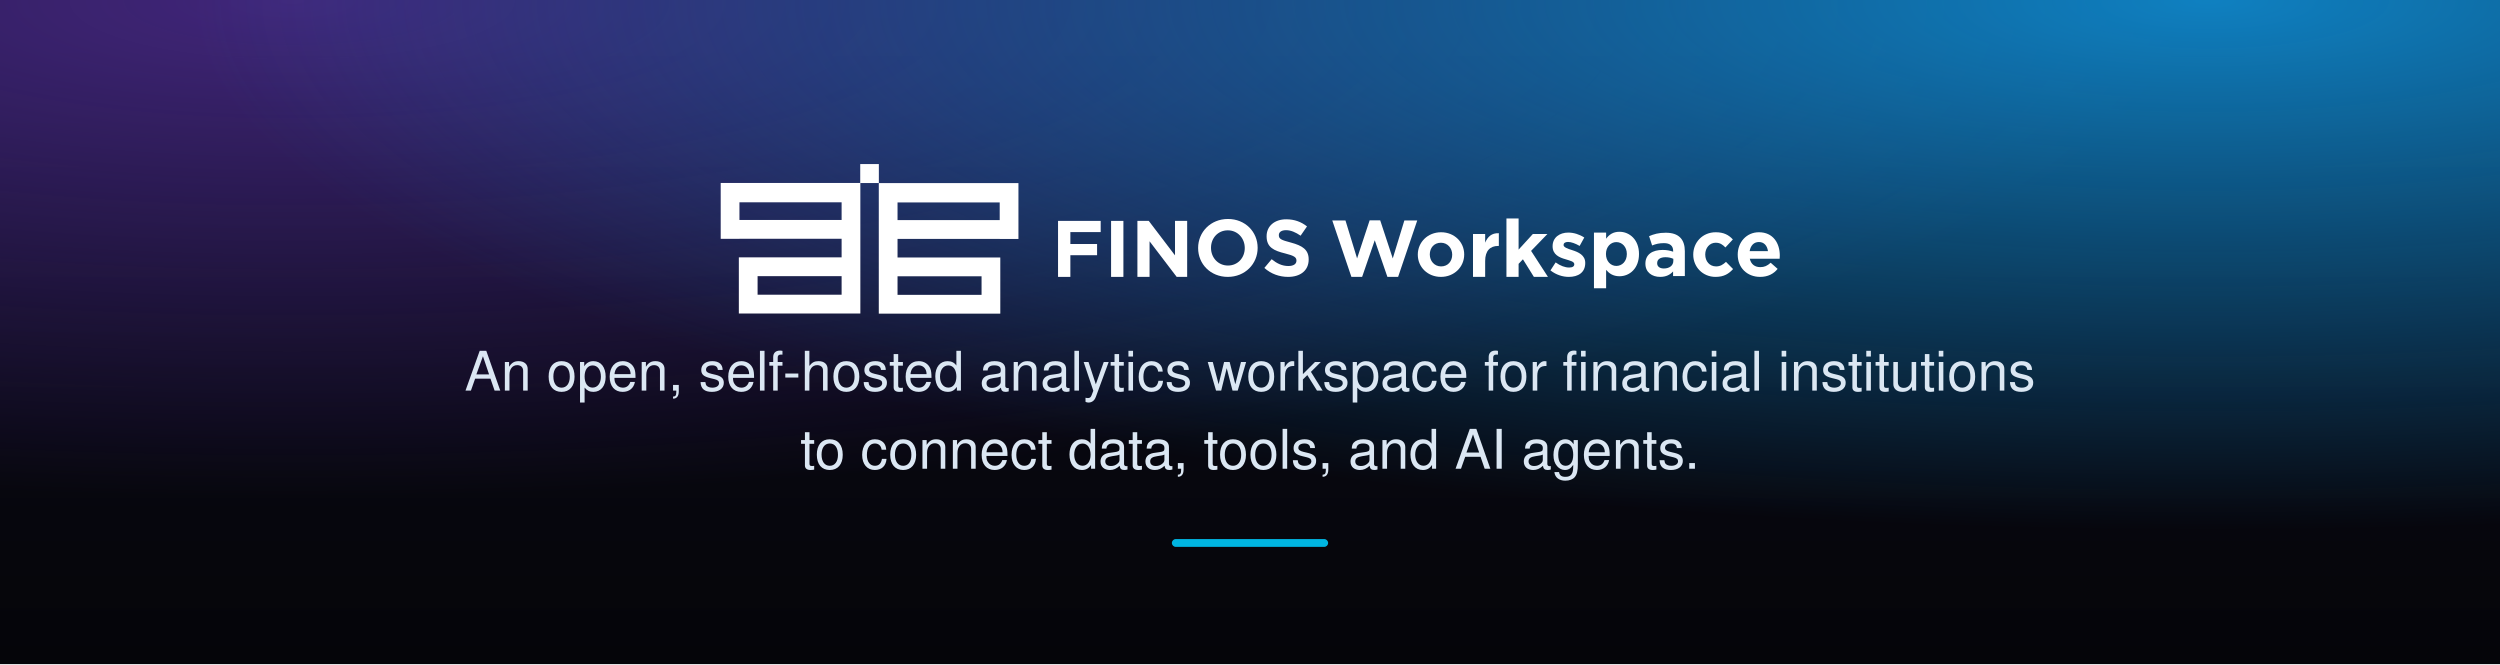
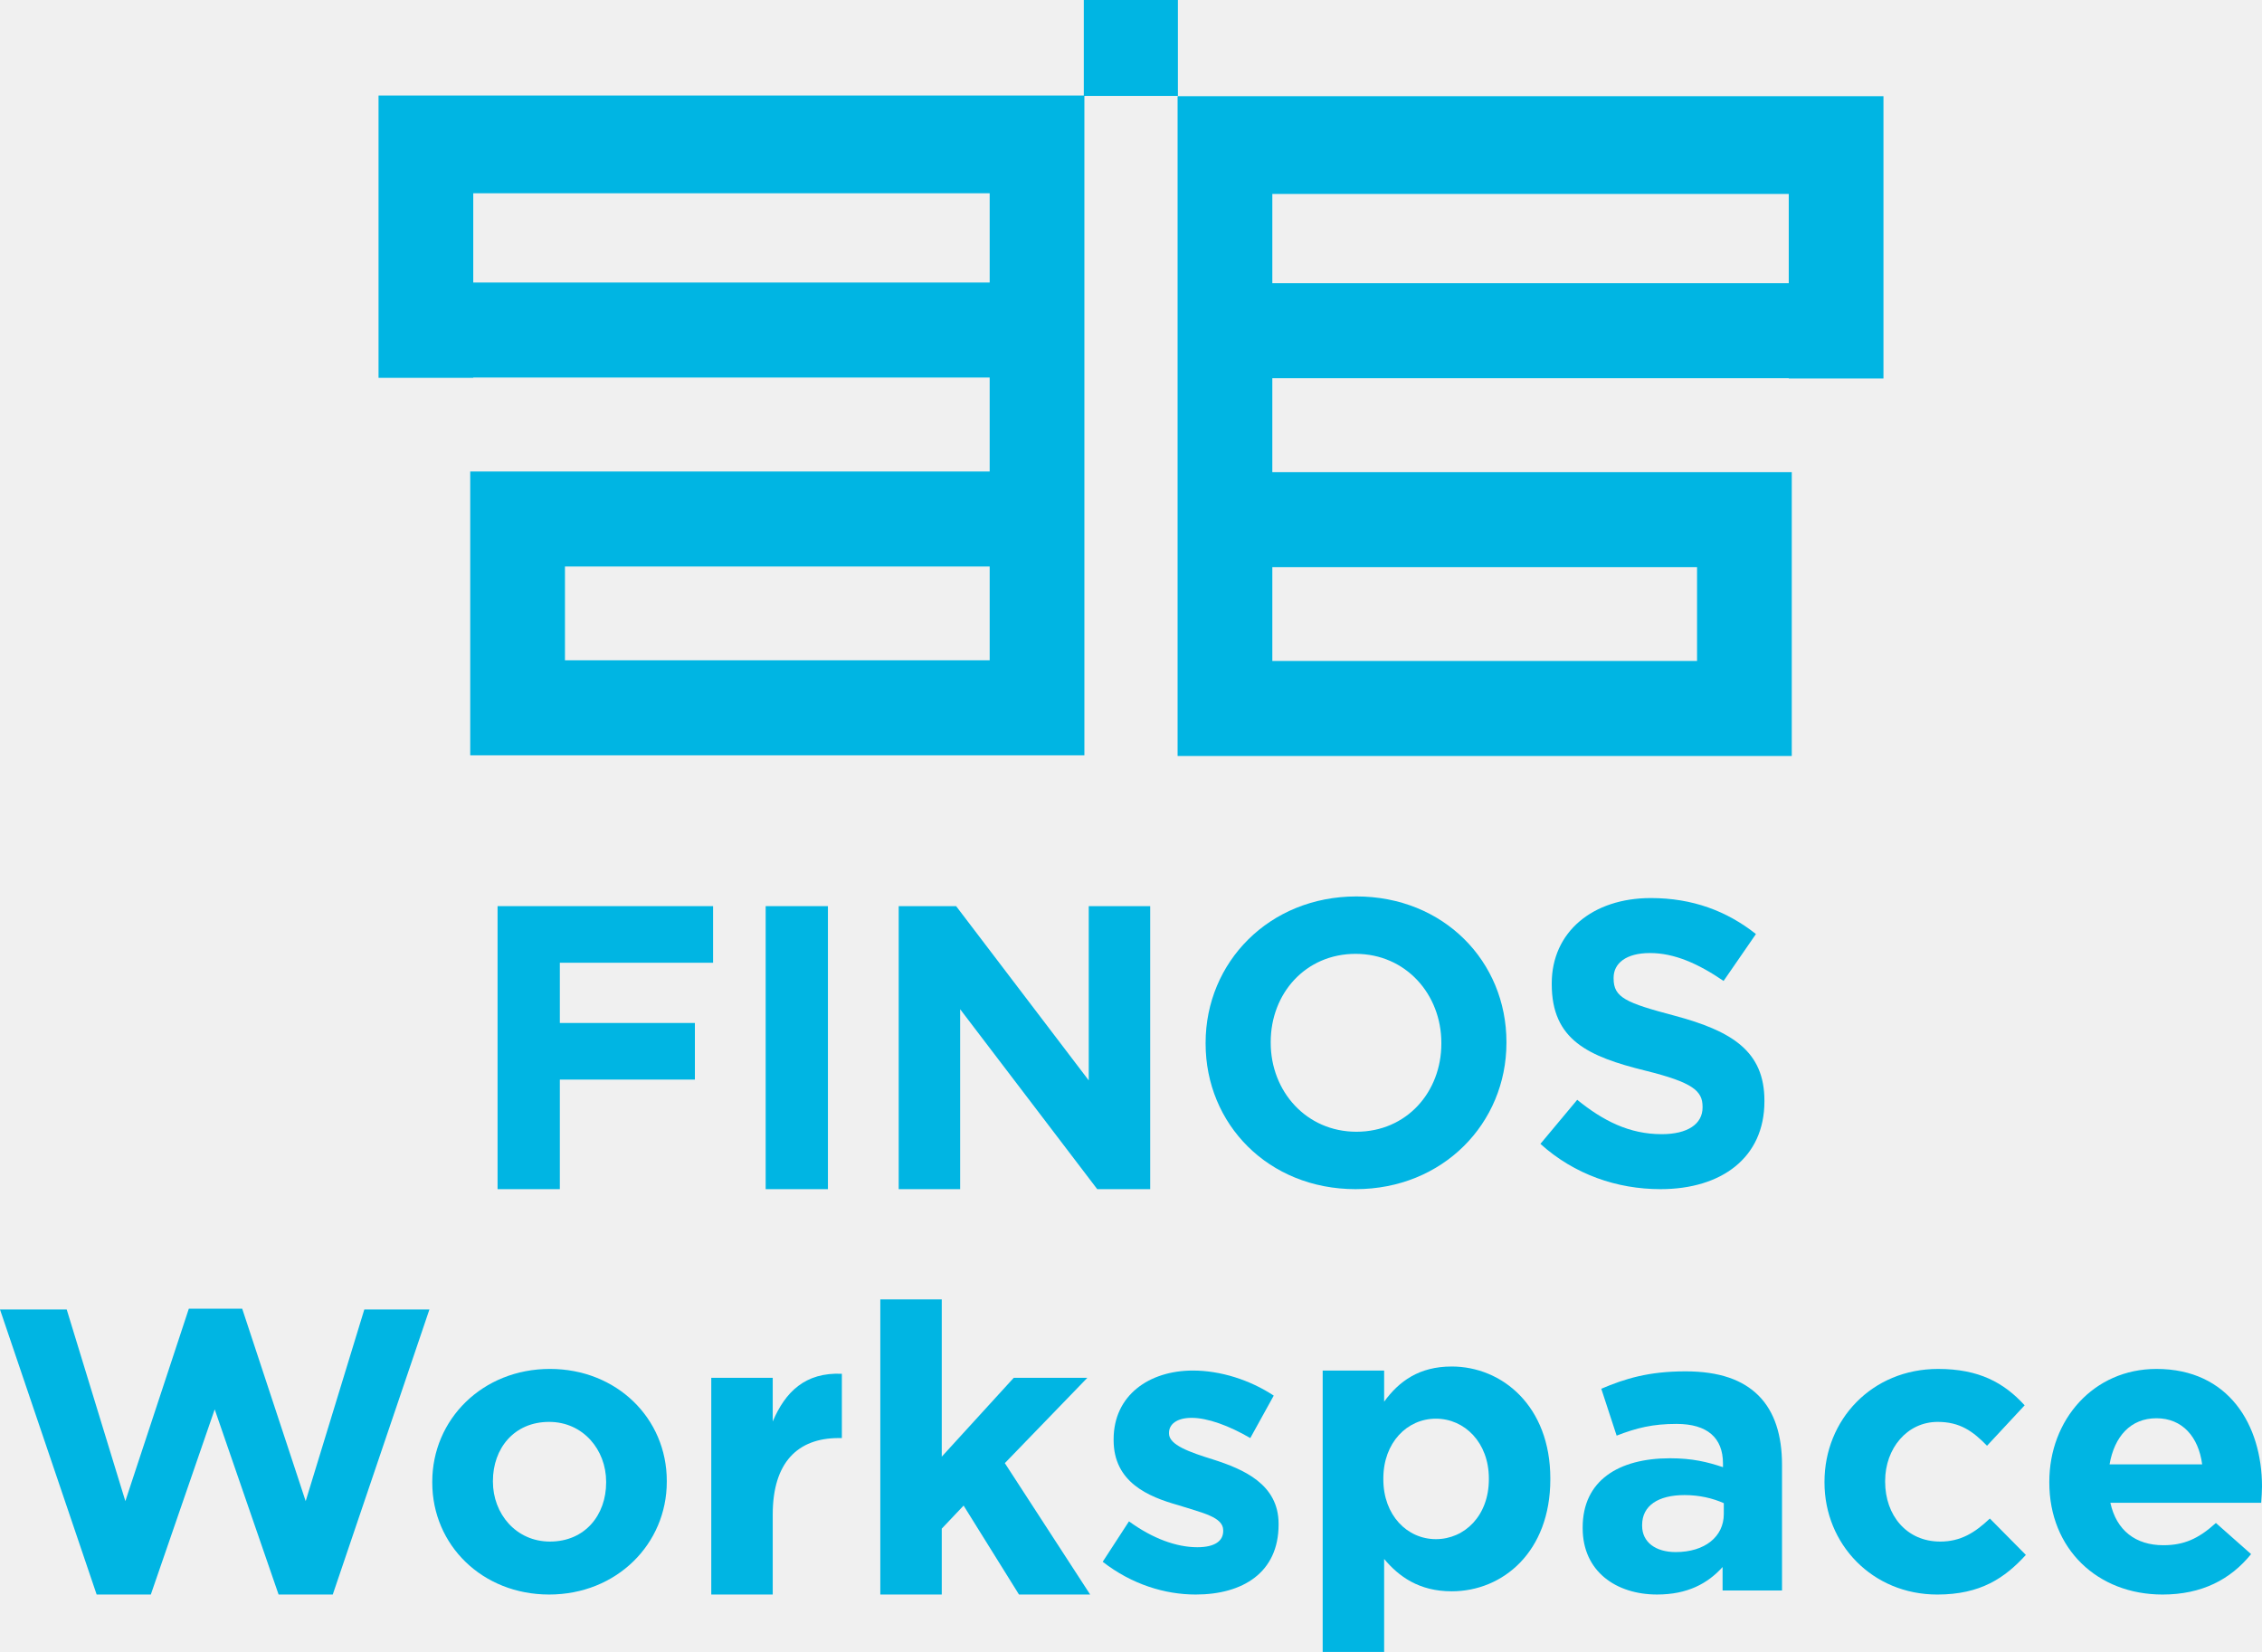
- <svg xmlns="http://www.w3.org/2000/svg" width="1280" height="340" viewBox="0 0 1280 340" role="img" aria-labelledby="title">
-   <defs>
-     <linearGradient id="base" x1="0" y1="0" x2="0" y2="1">
-       <stop offset="0" stop-color="#0b0b1c" />
-       <stop offset="1" stop-color="#050509" />
-     </linearGradient>
-     <radialGradient id="purple" cx="0.12" cy="0" r="0.75">
-       <stop offset="0" stop-color="#4a2a8a" stop-opacity="0.85" />
-       <stop offset="1" stop-color="#4a2a8a" stop-opacity="0" />
-     </radialGradient>
-     <radialGradient id="blue" cx="0.88" cy="0" r="0.8">
-       <stop offset="0" stop-color="#0f86c9" stop-opacity="0.95" />
-       <stop offset="1" stop-color="#0f86c9" stop-opacity="0" />
-     </radialGradient>
-   </defs>
-   <rect width="1280" height="340" fill="url(#base)" />
-   <rect width="1280" height="340" fill="url(#purple)" />
-   <rect width="1280" height="340" fill="url(#blue)" />
-   <g transform="translate(369 84) scale(0.55)">
-     <path d="M147.222,17.667V0h-17.333v17.595H0v52h17.444v-.056h95.111v17.306H16.889v52.278h113.111V17.667h17.222ZM112.556,121.623H34.333v-17.278h78.222v17.278ZM112.556,52.04H17.444v-16.444h95.111v16.444Z" fill="#fff" />
-     <path d="M147.167,17.72v121.528h113.111v-52.278h-95.667v-17.306h95.111v.056h17.444V17.72h-130ZM242.833,104.47v17.278h-78.222v-17.278h78.222ZM259.722,52.165h-95.111v-16.444h95.111v16.444Z" fill="#fff" />
-     <polygon points="314.034 105.031 325.502 105.031 325.502 84.85 350.374 84.85 350.374 74.424 325.502 74.424 325.502 63.329 353.726 63.329 353.726 52.903 314.034 52.903 314.034 105.031" fill="#fff" />
-     <rect x="363.409" y="52.903" width="11.468" height="52.128" fill="#fff" />
-     <polygon points="422.911 84.999 398.485 52.903 387.911 52.903 387.911 105.031 399.23 105.031 399.23 71.892 424.475 105.031 434.23 105.031 434.23 52.903 422.911 52.903 422.911 84.999" fill="#fff" />
-     <path d="M472.212,51.116c-16.085,0-27.776,12.139-27.776,26.958v.149c0,14.819,11.543,26.808,27.628,26.808s27.777-12.138,27.777-26.957v-.149c0-14.819-11.543-26.809-27.628-26.809ZM487.851,78.223c0,8.936-6.404,16.234-15.638,16.234s-15.787-7.447-15.787-16.383v-.149c0-8.936,6.404-16.234,15.638-16.234s15.787,7.446,15.787,16.383v.149Z" fill="#fff" />
-     <path d="M530.823,73.085c-9.011-2.383-11.245-3.351-11.245-6.852v-.148c0-2.607,2.234-4.543,6.702-4.543s8.862,1.936,13.553,5.138l5.958-8.638c-5.362-4.245-11.692-6.628-19.362-6.628-10.724,0-18.245,6.255-18.245,15.713v.149c0,10.276,6.702,13.33,17.276,15.936,8.713,2.16,10.5,3.724,10.5,6.628v.149c0,3.053-2.755,4.915-7.521,4.915-5.957,0-10.798-2.458-15.564-6.33l-6.777,8.117c6.255,5.66,14.149,8.34,22.117,8.34,11.245,0,19.138-5.808,19.138-16.16v-.148c0-9.086-5.958-12.809-16.532-15.638Z" fill="#fff" />
-     <polygon points="625.622 87.829 613.93 52.382 604.1 52.382 592.41 87.829 581.611 52.531 569.324 52.531 587.122 105.031 597.101 105.031 608.866 70.925 620.633 105.031 630.611 105.031 648.409 52.531 636.419 52.531 625.622 87.829" fill="#fff" />
-     <path d="M670.607,63.478c-12.436,0-21.671,9.309-21.671,20.777v.149c0,11.543,9.235,20.628,21.522,20.628,12.436,0,21.67-9.308,21.67-20.777v-.149c0-11.543-9.234-20.628-21.521-20.628ZM680.958,84.403c0,5.957-3.873,10.872-10.351,10.872-6.256,0-10.501-5.138-10.501-11.021v-.149c0-5.957,3.873-10.872,10.351-10.872,6.256,0,10.501,5.139,10.501,11.021v.149Z" fill="#fff" />
-     <path d="M711.64,73.159v-8.042h-11.319v39.915h11.319v-14.745c0-9.606,4.618-14.074,12.139-14.074h.595v-11.841c-6.776-.298-10.425,3.351-12.734,8.787Z" fill="#fff" />
-     <polygon points="769.58 65.116 756.026 65.116 742.771 79.637 742.771 50.669 731.452 50.669 731.452 105.031 742.771 105.031 742.771 92.893 746.793 88.648 756.994 105.031 770.101 105.031 754.388 80.829 769.58 65.116" fill="#fff" />
-     <path d="M792.741,80.159c-4.319-1.341-8.117-2.681-8.117-4.766v-.149c0-1.564,1.414-2.755,4.17-2.755,2.904,0,6.851,1.415,10.798,3.724l4.32-7.819c-4.394-2.904-9.83-4.617-14.894-4.617-8.043,0-14.596,4.543-14.596,12.659v.149c0,7.745,6.33,10.425,11.915,11.99,4.393,1.415,8.266,2.159,8.266,4.617v.149c0,1.787-1.489,2.978-4.766,2.978-3.798,0-8.191-1.564-12.586-4.766l-4.839,7.447c5.361,4.17,11.467,6.032,17.127,6.032,8.638,0,15.266-4.021,15.266-12.883v-.149c0-7.298-6.478-10.053-12.063-11.841Z" fill="#fff" />
-     <path d="M836.68,63.033c-5.957,0-9.68,2.681-12.436,6.479v-5.734h-11.319v51.83h11.319v-17.128c2.681,3.202,6.405,5.957,12.436,5.957,9.457,0,18.171-7.297,18.171-20.628v-.149c0-13.33-8.862-20.628-18.171-20.628ZM843.531,83.81c0,6.703-4.468,11.021-9.755,11.021s-9.68-4.394-9.68-11.021v-.149c0-6.628,4.393-11.021,9.68-11.021s9.755,4.393,9.755,11.021v.149Z" fill="#fff" />
-     <path d="M879.725,63.925c-6.776,0-11.096,1.341-15.489,3.202l2.829,8.638c3.649-1.415,6.628-2.159,11.022-2.159,5.659,0,8.563,2.532,8.563,7.298v.67c-2.904-.968-5.659-1.639-9.755-1.639-9.457,0-16.085,4.096-16.085,12.734v.149c0,7.968,6.181,12.212,13.702,12.212,5.585,0,9.309-2.01,12.065-5.063v4.319h10.946v-23.16c0-5.362-1.341-9.755-4.318-12.734-2.906-2.904-7.224-4.468-13.48-4.468ZM886.8,90.212c0,4.171-3.5,7-8.862,7-3.649,0-6.18-1.787-6.18-4.84v-.149c0-3.574,2.978-5.51,7.819-5.51,2.756,0,5.212.595,7.224,1.49v2.01Z" fill="#fff" />
-     <path d="M926.644,95.276c-6.181,0-10.128-4.84-10.128-11.021v-.149c0-5.957,4.022-10.872,9.68-10.872,4.096,0,6.479,1.713,9.086,4.394l6.926-7.447c-3.798-4.17-8.415-6.702-15.936-6.702-12.213,0-20.926,9.383-20.926,20.777v.149c0,11.32,8.788,20.628,20.777,20.628,7.968,0,12.436-3.053,16.308-7.298l-6.628-6.702c-2.755,2.606-5.362,4.245-9.159,4.245Z" fill="#fff" />
-     <path d="M985.923,85.148c0-11.319-6.106-21.67-19.436-21.67-11.617,0-19.735,9.383-19.735,20.777v.149c0,12.213,8.862,20.628,20.851,20.628,7.224,0,12.511-2.755,16.309-7.446l-6.479-5.734c-3.202,2.904-5.882,4.096-9.68,4.096-5.064,0-8.638-2.681-9.755-7.819h27.776c.075-1.117.148-2.085.148-2.979ZM957.848,81.052c.894-5.138,3.873-8.489,8.639-8.489s7.744,3.426,8.415,8.489h-17.054Z" fill="#fff" />
-   </g>
-   <g font-family="Helvetica Neue, Helvetica, Arial, sans-serif" font-size="28" fill="#dbe7f3" text-anchor="middle">
-     <text x="640" y="200">An open, self-hosted analytics workspace for financial institutions</text>
-     <text x="640" y="240">to connect data, tools, and AI agents.</text>
-   </g>
-   <rect x="600" y="276" width="80" height="4" rx="2" fill="#00b5e2" />
+ <svg xmlns="http://www.w3.org/2000/svg" id="Layer_1" width="416.599" height="304.275" viewBox="0 0 416.599 304.275">
+   <path d="M216.939,17.667V0h-17.333v17.595H69.716v52h17.444v-.056h95.111v17.306h-95.667v52.278h113.111V17.667h17.222ZM182.272,121.623h-78.222v-17.278h78.222v17.278ZM182.272,52.04h-95.111v-16.444h95.111v16.444Z" fill="#00b5e3" />
+   <path d="M216.883,17.72v121.528h113.111v-52.278h-95.667v-17.306h95.111v.056h17.444V17.72h-130ZM312.55,104.47v17.278h-78.222v-17.278h78.222ZM329.439,52.165h-95.111v-16.444h95.111v16.444Z" fill="#00b5e3" />
+   <polygon points="91.639 219.031 103.107 219.031 103.107 198.85 127.98 198.85 127.98 188.424 103.107 188.424 103.107 177.329 131.331 177.329 131.331 166.903 91.639 166.903 91.639 219.031" fill="#00b5e3" />
+   <rect x="141.014" y="166.903" width="11.468" height="52.128" fill="#00b5e3" />
+   <polygon points="200.516 198.999 176.091 166.903 165.516 166.903 165.516 219.031 176.835 219.031 176.835 185.892 202.08 219.031 211.836 219.031 211.836 166.903 200.516 166.903 200.516 198.999" fill="#00b5e3" />
+   <path d="M249.817,165.116c-16.085,0-27.776,12.139-27.776,26.958v.149c0,14.819,11.543,26.808,27.628,26.808s27.777-12.138,27.777-26.957v-.149c0-14.819-11.543-26.809-27.628-26.809ZM265.456,192.223c0,8.936-6.404,16.234-15.638,16.234s-15.787-7.447-15.787-16.383v-.149c0-8.936,6.404-16.234,15.638-16.234s15.787,7.446,15.787,16.383v.149Z" fill="#00b5e3" />
+   <path d="M308.428,187.085c-9.011-2.383-11.245-3.351-11.245-6.852v-.148c0-2.607,2.234-4.543,6.702-4.543s8.862,1.936,13.553,5.138l5.958-8.638c-5.362-4.245-11.692-6.628-19.362-6.628-10.724,0-18.245,6.255-18.245,15.713v.149c0,10.276,6.702,13.33,17.276,15.936,8.713,2.16,10.5,3.724,10.5,6.628v.149c0,3.053-2.755,4.915-7.521,4.915-5.957,0-10.798-2.458-15.564-6.33l-6.777,8.117c6.255,5.66,14.149,8.34,22.117,8.34,11.245,0,19.138-5.808,19.138-16.16v-.148c0-9.086-5.958-12.809-16.532-15.638Z" fill="#00b5e3" />
+   <polygon points="56.298 276.496 44.607 241.049 34.777 241.049 23.086 276.496 12.287 241.198 0 241.198 17.799 293.698 27.777 293.698 39.542 259.591 51.309 293.698 61.287 293.698 79.086 241.198 67.096 241.198 56.298 276.496" fill="#00b5e3" />
+   <path d="M101.283,252.144c-12.436,0-21.671,9.309-21.671,20.777v.149c0,11.543,9.235,20.628,21.522,20.628,12.436,0,21.67-9.308,21.67-20.777v-.149c0-11.543-9.234-20.628-21.521-20.628ZM111.635,273.07c0,5.957-3.873,10.872-10.351,10.872-6.256,0-10.501-5.138-10.501-11.021v-.149c0-5.957,3.873-10.872,10.351-10.872,6.256,0,10.501,5.139,10.501,11.021v.149Z" fill="#00b5e3" />
+   <path d="M142.316,261.825v-8.042h-11.319v39.915h11.319v-14.745c0-9.606,4.618-14.074,12.139-14.074h.595v-11.841c-6.776-.298-10.425,3.351-12.734,8.787Z" fill="#00b5e3" />
+   <polygon points="200.256 253.783 186.703 253.783 173.448 268.304 173.448 239.336 162.129 239.336 162.129 293.698 173.448 293.698 173.448 281.56 177.469 277.315 187.671 293.698 200.778 293.698 185.064 269.496 200.256 253.783" fill="#00b5e3" />
+   <path d="M223.418,268.825c-4.319-1.341-8.117-2.681-8.117-4.766v-.149c0-1.564,1.414-2.755,4.17-2.755,2.904,0,6.851,1.415,10.798,3.724l4.32-7.819c-4.394-2.904-9.83-4.617-14.894-4.617-8.043,0-14.596,4.543-14.596,12.659v.149c0,7.745,6.33,10.425,11.915,11.99,4.393,1.415,8.266,2.159,8.266,4.617v.149c0,1.787-1.489,2.978-4.766,2.978-3.798,0-8.191-1.564-12.586-4.766l-4.839,7.447c5.361,4.17,11.467,6.032,17.127,6.032,8.638,0,15.266-4.021,15.266-12.883v-.149c0-7.298-6.478-10.053-12.063-11.841Z" fill="#00b5e3" />
+   <path d="M267.357,251.7c-5.957,0-9.68,2.681-12.436,6.479v-5.734h-11.319v51.83h11.319v-17.128c2.681,3.202,6.405,5.957,12.436,5.957,9.457,0,18.171-7.297,18.171-20.628v-.149c0-13.33-8.862-20.628-18.171-20.628ZM274.208,272.477c0,6.703-4.468,11.021-9.755,11.021s-9.68-4.394-9.68-11.021v-.149c0-6.628,4.393-11.021,9.68-11.021s9.755,4.393,9.755,11.021v.149Z" fill="#00b5e3" />
+   <path d="M310.401,252.591c-6.776,0-11.096,1.341-15.489,3.202l2.829,8.638c3.649-1.415,6.628-2.159,11.022-2.159,5.659,0,8.563,2.532,8.563,7.298v.67c-2.904-.968-5.659-1.639-9.755-1.639-9.457,0-16.085,4.096-16.085,12.734v.149c0,7.968,6.181,12.212,13.702,12.212,5.585,0,9.309-2.01,12.065-5.063v4.319h10.946v-23.16c0-5.362-1.341-9.755-4.318-12.734-2.906-2.904-7.224-4.468-13.48-4.468ZM317.477,278.879c0,4.171-3.5,7-8.862,7-3.649,0-6.18-1.787-6.18-4.84v-.149c0-3.574,2.978-5.51,7.819-5.51,2.756,0,5.212.595,7.224,1.49v2.01Z" fill="#00b5e3" />
+   <path d="M357.32,283.943c-6.181,0-10.128-4.84-10.128-11.021v-.149c0-5.957,4.022-10.872,9.68-10.872,4.096,0,6.479,1.713,9.086,4.394l6.926-7.447c-3.798-4.17-8.415-6.702-15.936-6.702-12.213,0-20.926,9.383-20.926,20.777v.149c0,11.32,8.788,20.628,20.777,20.628,7.968,0,12.436-3.053,16.308-7.298l-6.628-6.702c-2.755,2.606-5.362,4.245-9.159,4.245Z" fill="#00b5e3" />
+   <path d="M416.599,273.815c0-11.319-6.106-21.67-19.436-21.67-11.617,0-19.735,9.383-19.735,20.777v.149c0,12.213,8.862,20.628,20.851,20.628,7.224,0,12.511-2.755,16.309-7.446l-6.479-5.734c-3.202,2.904-5.882,4.096-9.68,4.096-5.064,0-8.638-2.681-9.755-7.819h27.776c.075-1.117.148-2.085.148-2.979ZM388.525,269.719c.894-5.138,3.873-8.489,8.639-8.489s7.744,3.426,8.415,8.489h-17.054Z" fill="#00b5e3" />
</svg>
